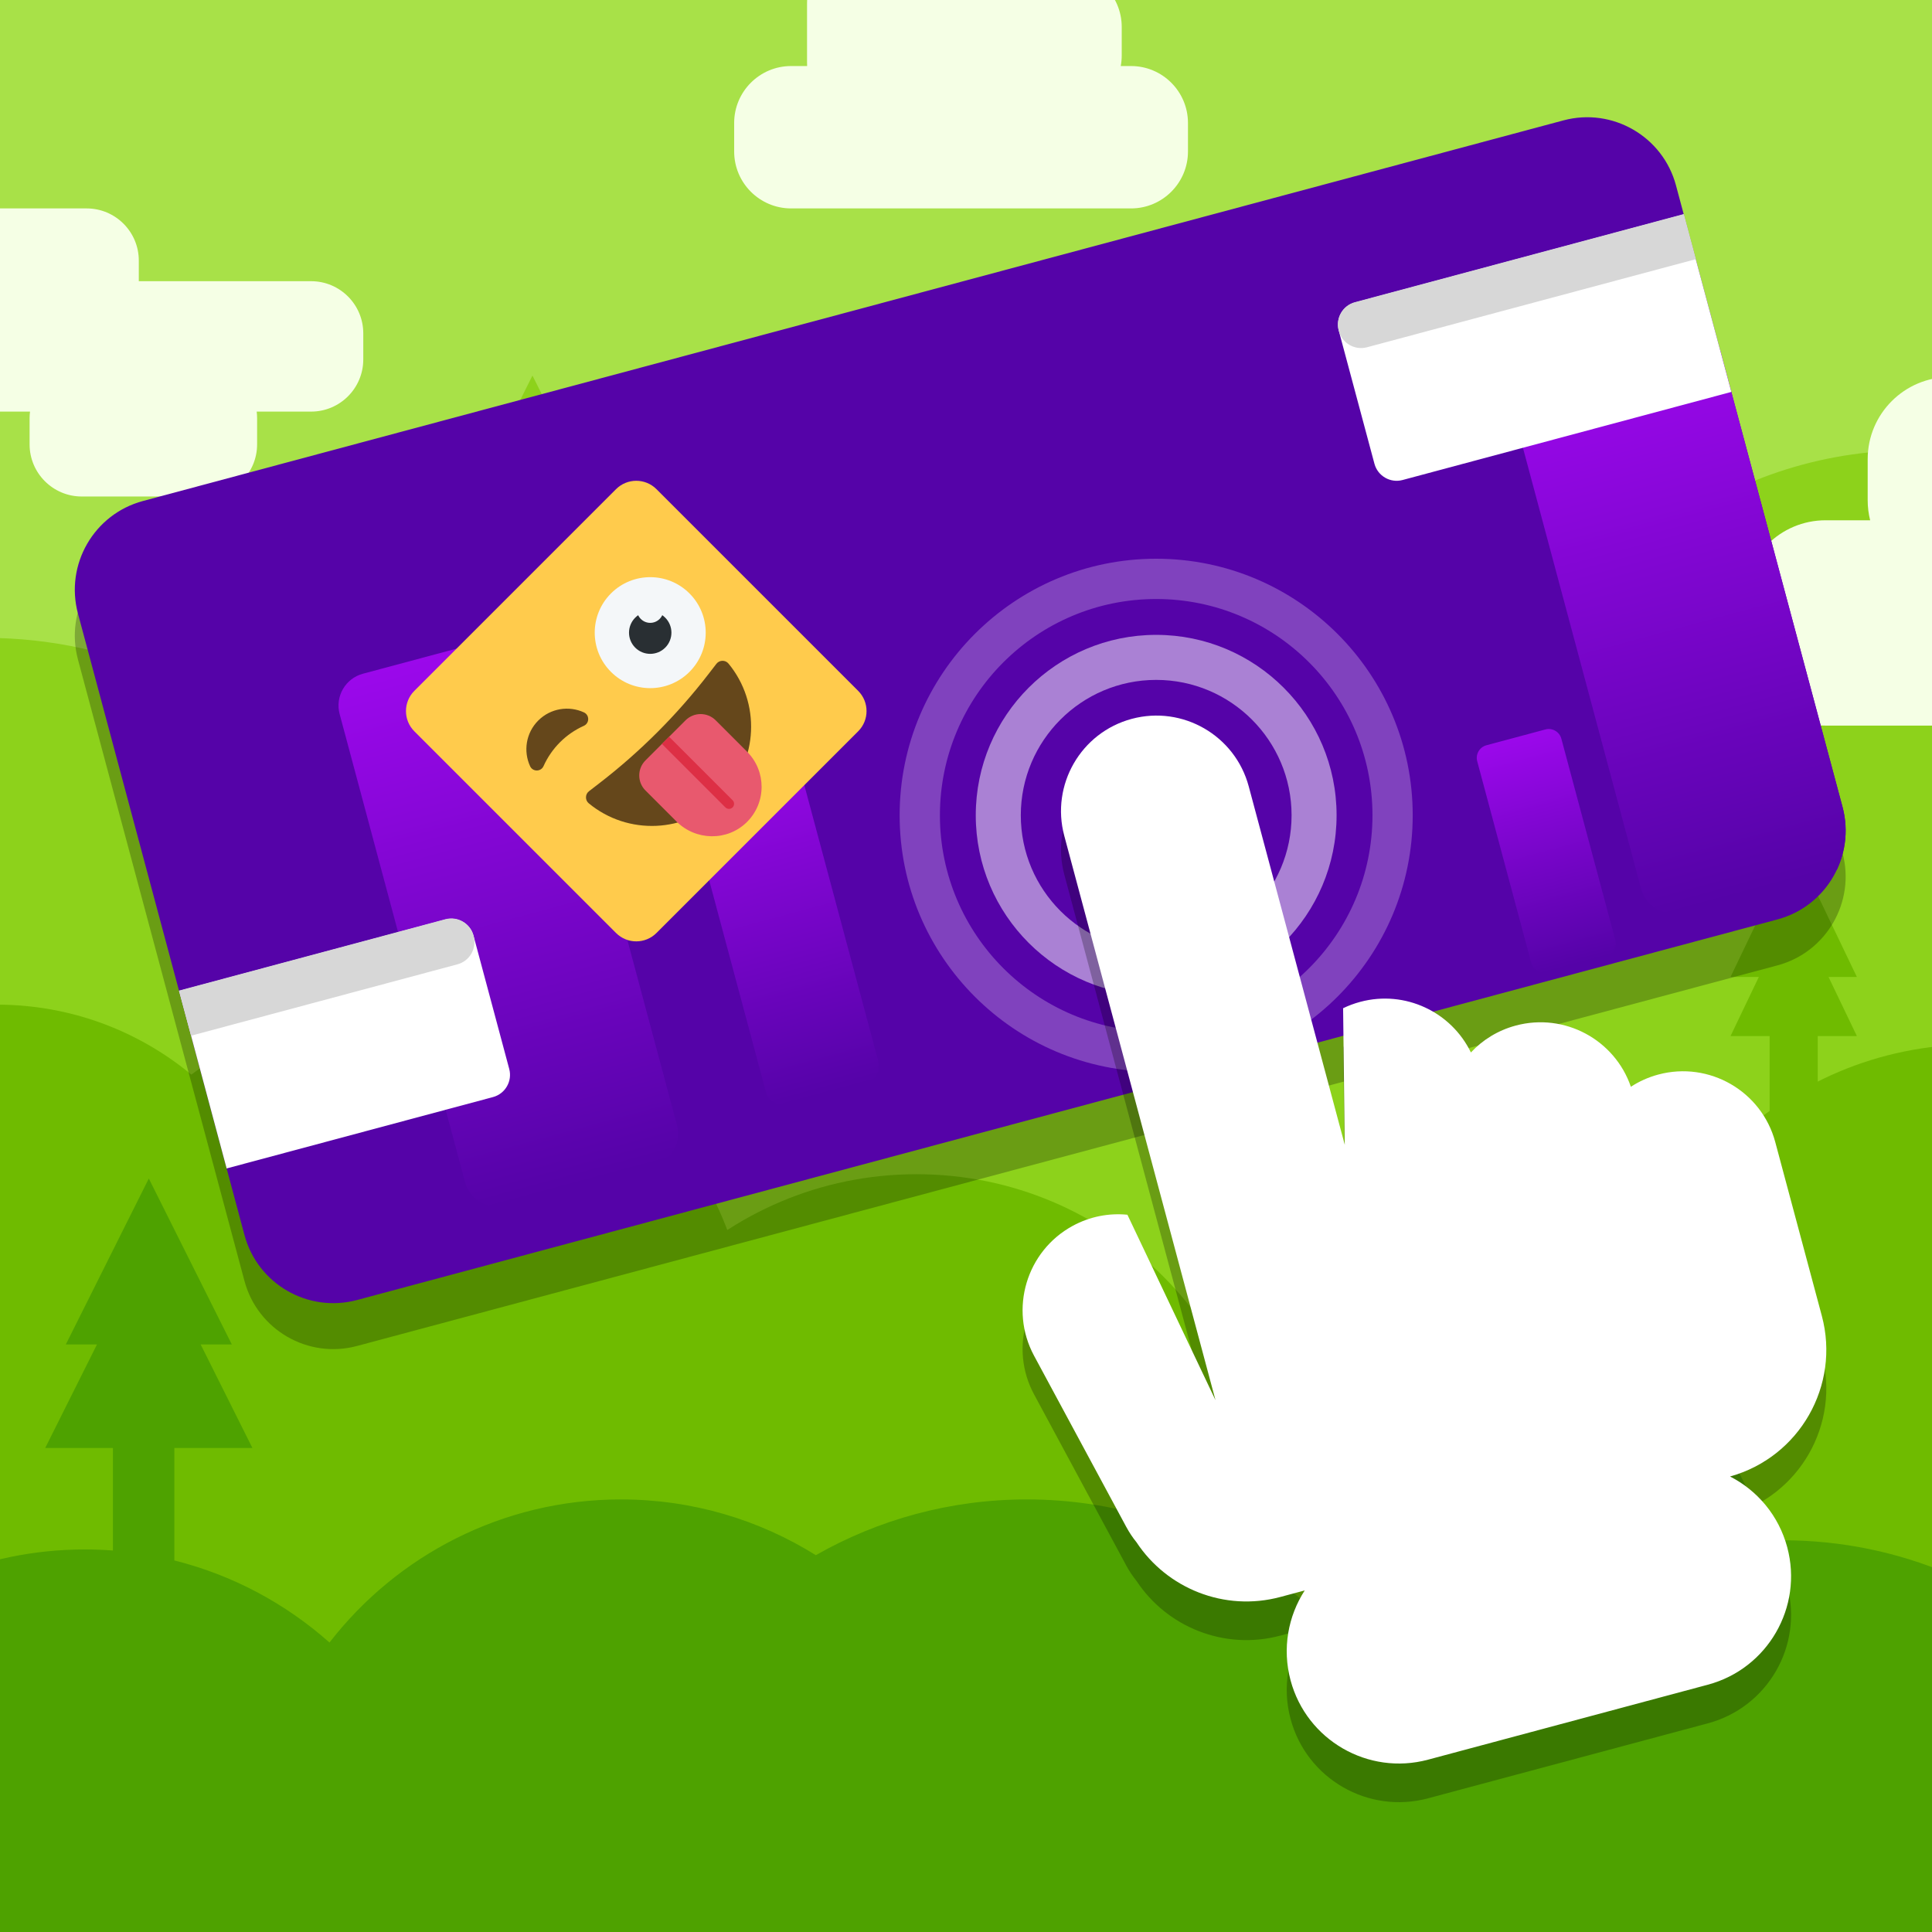
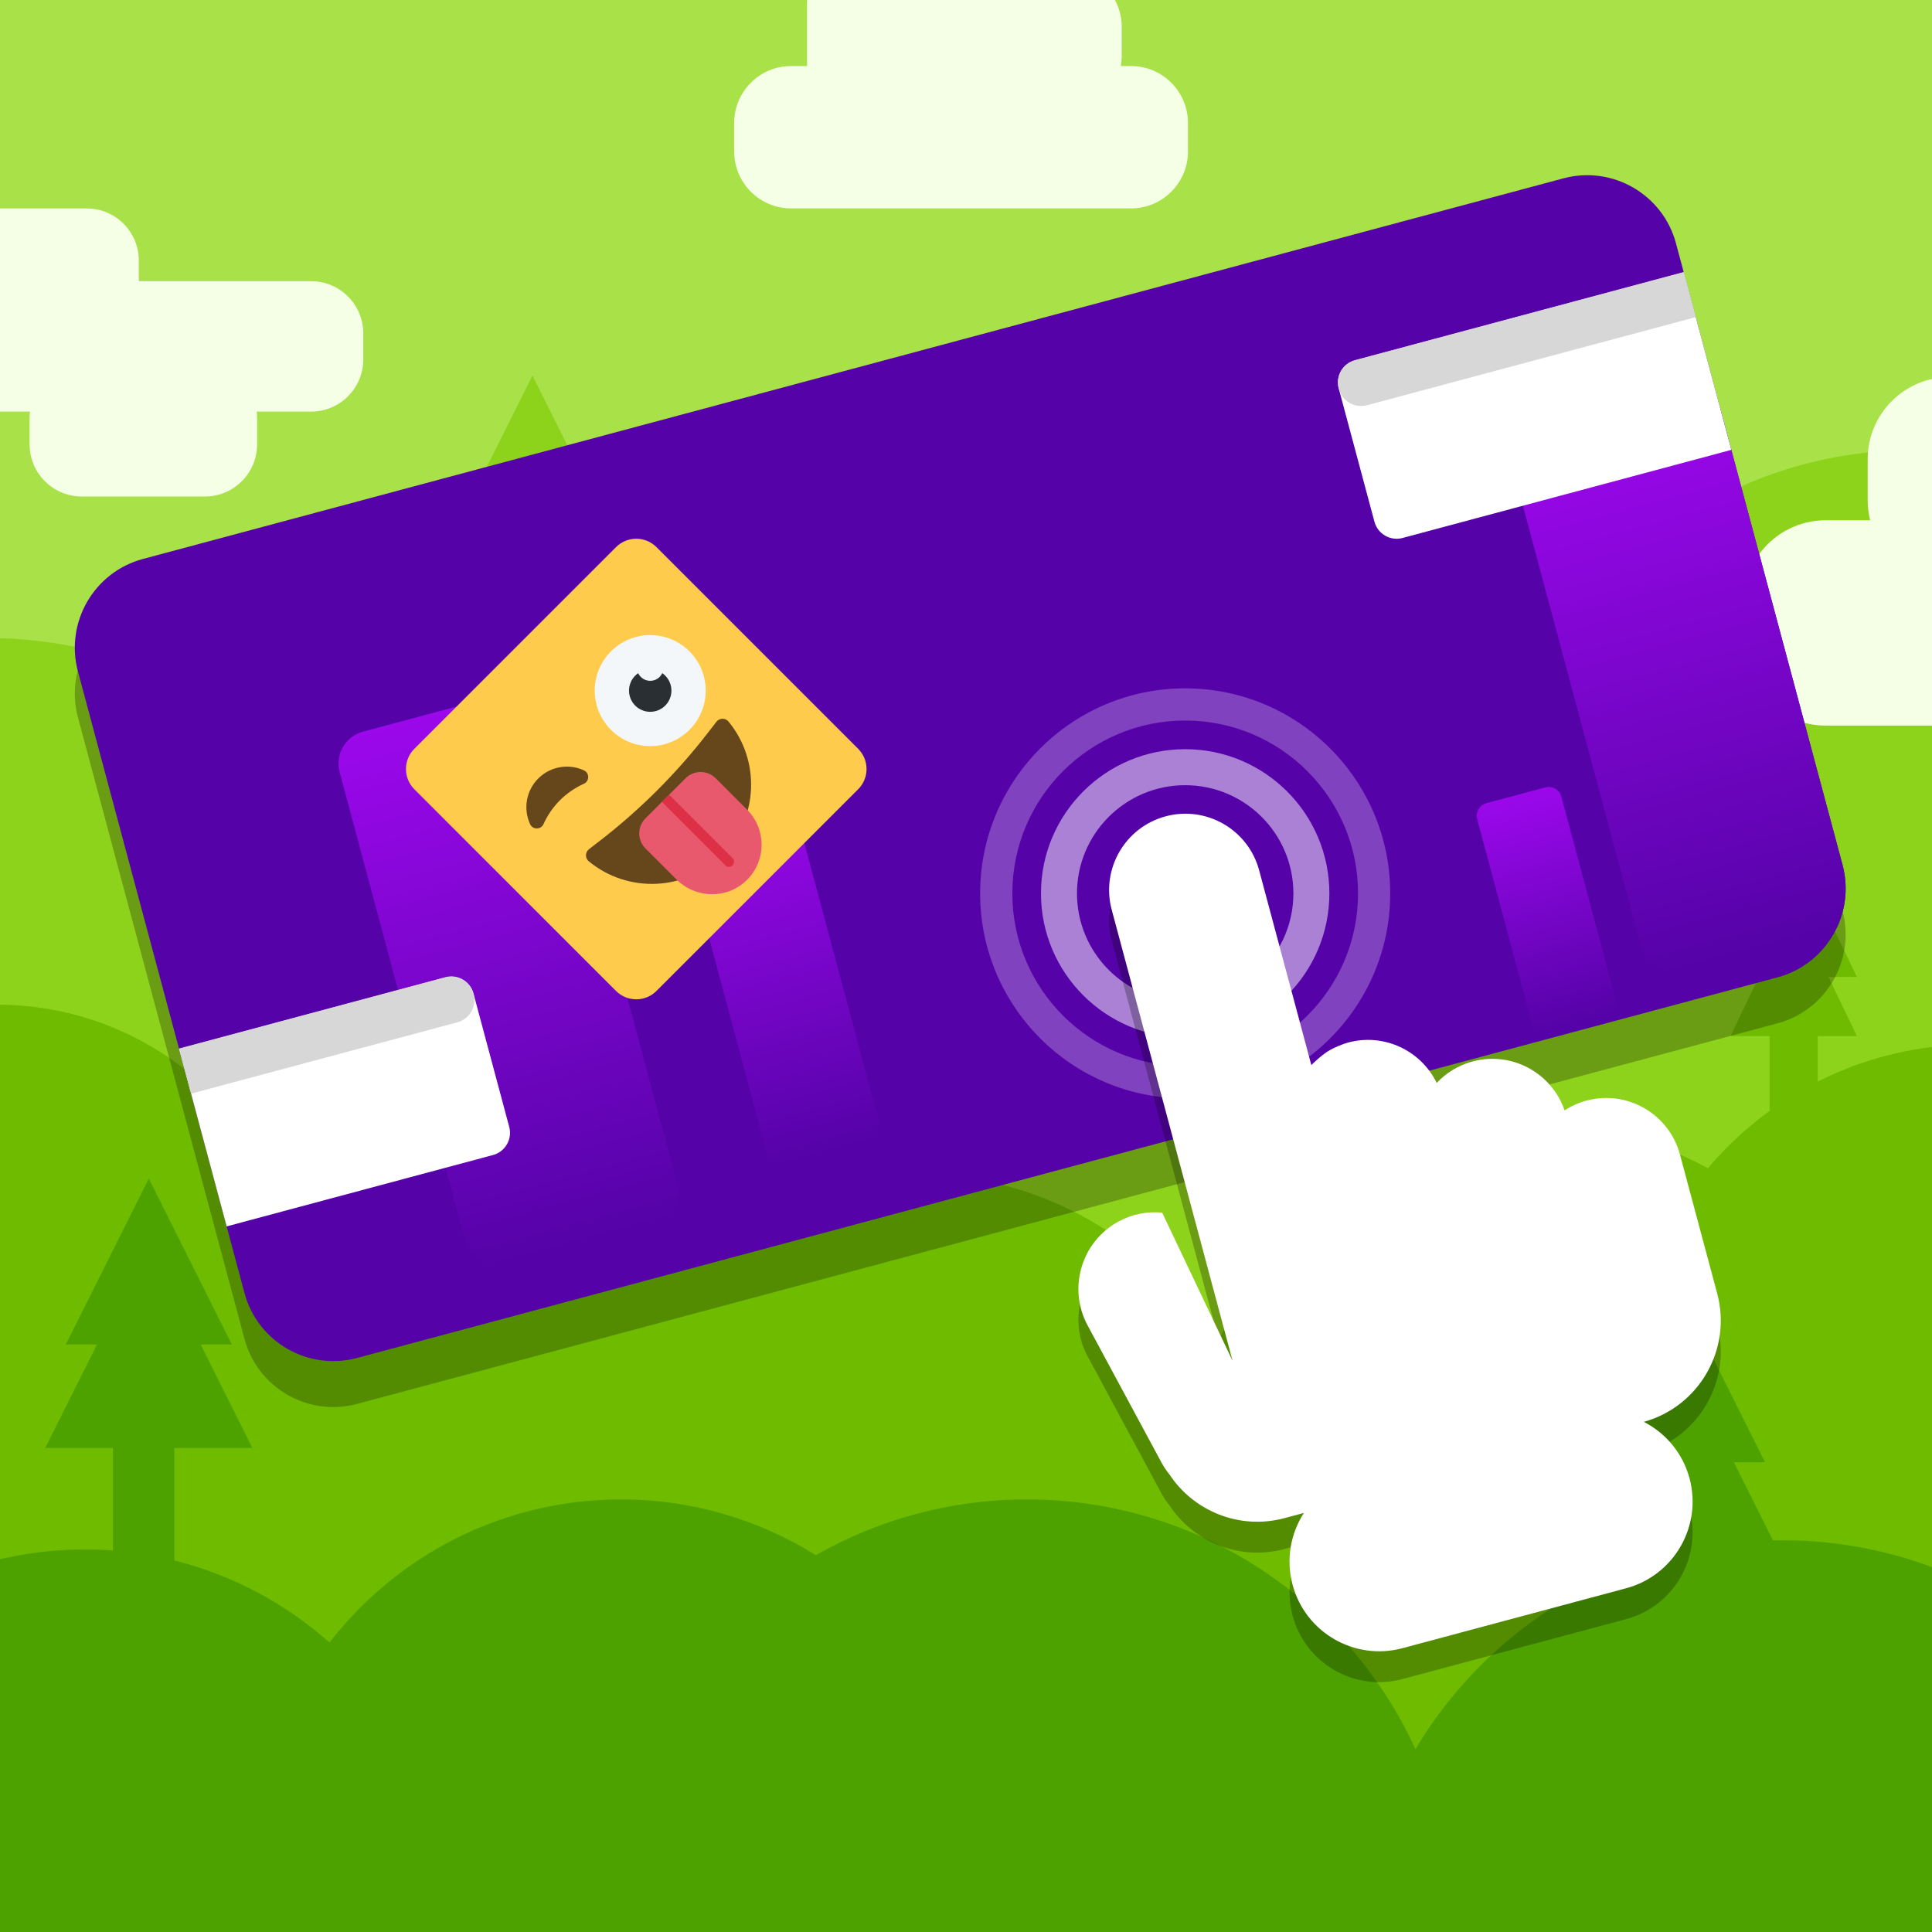
<svg xmlns="http://www.w3.org/2000/svg" width="100%" height="100%" viewBox="0 0 100 100" version="1.1" xml:space="preserve" style="fill-rule:evenodd;clip-rule:evenodd;stroke-linejoin:round;stroke-miterlimit:2;">
  <g id="Background-Forest" transform="matrix(0.169168,0,0,0.169106,-11.3683,3.64141)">
    <g id="Background-Forest1">
      <g id="Layer-1" transform="matrix(1.01697,0,0,1.22606,-7.80764,-48.6039)">
        <rect x="0" y="0" width="920" height="430" style="fill:rgb(168,225,72);" />
        <g transform="matrix(1.60764,0,0,1.01535,-949.944,84.859)">
          <path d="M710.247,440.98C696.907,478.767 667.767,505 634,505C587.639,505 550,455.55 550,394.641L550,205.359C550,144.45 587.639,95 634,95C658.716,95 680.953,109.054 696.33,131.407C703.646,110.682 715.716,93.432 730.696,82.08L721.327,82.08L728.87,62.268L724.328,62.268L736.419,30.509L748.51,62.268L743.969,62.268L747.781,72.282C755.62,69.1 763.947,67.387 772.577,67.387C810.01,67.387 841.757,99.625 852.596,144.104C861.624,139.344 871.48,136.725 881.797,136.725C883.557,136.725 885.304,136.801 887.036,136.952L887.036,124.757L877.172,124.757L884.714,104.945L880.173,104.945L892.264,73.186L904.355,104.945L899.814,104.945L907.357,124.757L895.982,124.757L895.982,138.407C903.073,140.109 909.832,143.064 916.122,147.091C917.149,118.616 926.979,93.147 942.112,75.283L942.112,61.646L935.527,61.646L940.562,48.42L937.531,48.42L945.602,27.219L953.674,48.42L950.642,48.42L955.677,61.646L948.084,61.646L948.084,68.896C961.103,56.307 977.18,48.865 994.57,48.865C1037.92,48.865 1073.11,95.099 1073.11,152.047L1073.11,329.019C1073.11,385.967 1037.92,432.201 994.57,432.201C982.265,432.201 970.617,428.475 960.244,421.836C958.273,476.486 923.878,520.061 881.797,520.061C851.498,520.061 825.184,497.472 812.088,464.423C800.308,472.696 786.856,477.387 772.577,477.387C747.861,477.387 725.624,463.332 710.247,440.98Z" style="fill:rgb(141,210,27);" />
        </g>
        <g transform="matrix(8.93682,0,0,7.73511,-147.353,88.0685)">
          <path d="M83.953,23L83,23L85.127,18.746L87.254,23L86.3,23L87.254,24.907L85.936,24.907L85.936,28.258L84.317,28.258L84.317,24.907L83,24.907L83.953,23Z" style="fill:rgb(111,187,0);" />
        </g>
        <g transform="matrix(7.17917,0,0,6.21381,-456.229,116.588)">
          <path d="M83.953,23L83,23L85.127,18.746L87.254,23L86.3,23L87.254,24.907L85.936,24.907L85.936,28.258L84.317,28.258L84.317,24.907L83,24.907L83.953,23Z" style="fill:rgb(111,187,0);" />
        </g>
        <g transform="matrix(1.4722,0,0,0.929808,-809.708,196.973)">
          <g transform="matrix(3.7882,0,0,4.97694,510.409,-157.254)">
            <path d="M40,64.5L40,105.5C40,114.607 32.607,122 23.5,122C14.393,122 7,114.607 7,105.5L7,64.5C7,55.393 14.393,48 23.5,48C32.607,48 40,55.393 40,64.5Z" style="fill:rgb(111,187,0);" />
          </g>
          <g transform="matrix(4.32175,0,0,5.67792,580.468,-190.9)">
            <path d="M40,64.5L40,105.5C40,114.607 32.607,122 23.5,122C14.393,122 7,114.607 7,105.5L7,64.5C7,55.393 14.393,48 23.5,48C32.607,48 40,55.393 40,64.5Z" style="fill:rgb(111,187,0);" />
          </g>
          <g transform="matrix(4.32175,0,0,5.67792,685.847,-145.371)">
            <path d="M40,64.5L40,105.5C40,114.607 32.607,122 23.5,122C14.393,122 7,114.607 7,105.5L7,64.5C7,55.393 14.393,48 23.5,48C32.607,48 40,55.393 40,64.5Z" style="fill:rgb(111,187,0);" />
          </g>
          <g transform="matrix(4.32175,0,0,5.67792,813.498,-158.365)">
            <path d="M40,64.5L40,105.5C40,114.607 32.607,122 23.5,122C14.393,122 7,114.607 7,105.5L7,64.5C7,55.393 14.393,48 23.5,48C32.607,48 40,55.393 40,64.5Z" style="fill:rgb(111,187,0);" />
          </g>
          <g transform="matrix(4.32175,0,0,5.67792,902.05,-180.222)">
            <path d="M40,64.5L40,105.5C40,114.607 32.607,122 23.5,122C14.393,122 7,114.607 7,105.5L7,64.5C7,55.393 14.393,48 23.5,48C32.607,48 40,55.393 40,64.5Z" style="fill:rgb(111,187,0);" />
          </g>
        </g>
        <g transform="matrix(1.32002,0,0,0.625318,-737.636,349.488)">
          <path d="M700.436,447.871C685.065,482.617 661.013,505 634,505C587.639,505 550,439.071 550,357.866L550,242.134C550,160.929 587.639,95 634,95C636.16,95 638.302,95.143 640.422,95.424L640.422,54.482L624.988,54.482L636.789,13.156L629.684,13.156L648.601,-53.089L667.518,13.156L660.413,13.156L672.214,54.482L654.418,54.482L654.418,99.385C667.749,105.225 679.822,116.65 689.779,132.157C705.149,97.411 729.201,75.028 756.214,75.028C772.517,75.028 787.741,83.18 800.629,97.282C814.819,83.12 831.236,75.027 848.723,75.027C888.031,75.027 921.929,115.918 937.298,174.719C948.722,141.158 966.538,115.033 987.794,101.515L974.449,101.515L986.25,60.189L979.145,60.189L998.062,-6.056L1016.98,60.189L1009.87,60.189L1018.78,91.374C1019.51,91.346 1020.25,91.331 1020.99,91.331C1074.72,91.331 1118.35,167.747 1118.35,261.869L1118.35,396.01C1118.35,490.132 1074.72,566.548 1020.99,566.548C981.678,566.548 947.78,525.657 932.411,466.856C915.419,516.775 884.285,550.244 848.723,550.244C817.072,550.244 788.929,523.733 771.142,482.708C766.297,484.232 761.308,485.028 756.214,485.028C734.815,485.028 715.275,470.982 700.436,447.871Z" style="fill:rgb(78,162,0);" />
        </g>
      </g>
      <g id="Cloud" transform="matrix(0.928177,0,0,0.928177,-691.103,-171.385)">
        <g transform="matrix(0.609756,0,0,1,360.908,-76.8235)">
          <path d="M764.189,374L675.712,374C660.149,374 647.515,366.293 647.515,356.8L647.515,348.2C647.515,338.707 660.149,331 675.712,331L700,331L700,324.2C700,314.707 712.635,307 728.198,307L794.802,307C810.365,307 823,314.707 823,324.2L823,331L916.157,331C931.72,331 944.354,338.707 944.354,348.2L944.354,356.8C944.354,366.293 931.72,374 916.157,374L886.731,374C886.882,374.72 886.96,375.455 886.96,376.2L886.96,384.8C886.96,394.293 874.325,402 858.762,402L792.158,402C776.595,402 763.96,394.293 763.96,384.8L763.96,376.2C763.96,375.455 764.038,374.72 764.189,374Z" style="fill:rgb(245,255,229);" />
        </g>
        <g transform="matrix(0.768072,0,0,1.57455,895,-197.607)">
          <path d="M821.899,337.079C839.763,337.913 853.751,345.266 853.751,354.2L853.751,362.8C853.751,372.293 837.958,380 818.504,380L681.948,380C662.494,380 646.701,372.293 646.701,362.8L646.701,354.2C646.701,344.707 662.494,337 681.948,337L701.06,337C700.368,335.656 700,334.249 700,332.8L700,324.2C700,314.707 715.794,307 735.247,307L787.753,307C807.206,307 823,314.707 823,324.2L823,332.8C823,334.277 822.618,335.711 821.899,337.079Z" style="fill:rgb(245,255,229);" />
        </g>
        <g transform="matrix(0.435003,0,0,1.09195,828.744,-183.671)">
          <path d="M822.253,336L830.041,336C853.863,336 873.202,343.707 873.202,353.2L873.202,361.8C873.202,371.293 853.863,379 830.041,379L572.465,379C548.644,379 529.304,371.293 529.304,361.8L529.304,353.2C529.304,343.707 548.644,336 572.465,336L584.601,336C584.554,335.6 584.53,335.198 584.53,334.793L584.53,317.211C584.53,303.298 612.875,292.002 647.787,292.002L679.416,292.002C705.356,292.002 727.671,298.238 737.427,307.151C739.303,307.051 741.216,307 743.16,307L779.84,307C803.661,307 823,314.707 823,324.2L823,332.8C823,333.893 822.743,334.963 822.253,336Z" style="fill:rgb(245,255,229);" />
        </g>
      </g>
    </g>
-     <g id="Phone" transform="matrix(1.1488,-0.307932,0.307706,1.1488,-129.668,4.38873)">
-       <g transform="matrix(1.89161,0,0,1.8923,-325.308,-184.745)">
-         <g transform="matrix(1,0,0,1,-1.61762,6.03705)">
-           <path d="M473.125,192.5L473.125,280C473.125,286.899 467.524,292.5 460.625,292.5L260.625,292.5C253.726,292.5 248.125,286.899 248.125,280L248.125,192.5C248.125,185.601 253.726,180 260.625,180L460.625,180C467.524,180 473.125,185.601 473.125,192.5Z" style="fill-opacity:0.25;" />
-         </g>
+     <g transform="matrix(2.17308,-0.582487,0.582272,2.17387,-560.229,-89.9332)">
+       <g id="Phone">
        <g>
-           <clipPath id="_clip1">
-             <path d="M473.125,192.5L473.125,280C473.125,286.899 467.524,292.5 460.625,292.5L260.625,292.5C253.726,292.5 248.125,286.899 248.125,280L248.125,192.5C248.125,185.601 253.726,180 260.625,180L460.625,180C467.524,180 473.125,185.601 473.125,192.5Z" />
-           </clipPath>
-           <g clip-path="url(#_clip1)">
-             <g id="Background" transform="matrix(0.412391,0,0,0.682116,192.277,102.697)">
-               <g transform="matrix(2.24999,0,0,1.125,-288.629,-14.1657)">
-                 <rect x="188.469" y="113.328" width="242.489" height="146.603" style="fill:rgb(85,3,168);" />
-               </g>
-               <g transform="matrix(1.19315e-16,-1.95942,1.29242,-7.21352e-17,-96.0981,2095.81)">
-                 <path d="M989,245.4L989,284.6C989,289.236 987.499,293 985.65,293L936.35,293C934.501,293 933,289.236 933,284.6L933,245.4C933,240.764 934.501,237 936.35,237L985.65,237C987.499,237 989,240.764 989,245.4Z" style="fill:url(#_Linear2);" />
-               </g>
-               <g transform="matrix(2.62802e-16,-1.95942,1.29242,-4.49428e-17,303.569,2100.05)">
-                 <path d="M989,245.4L989,284.6C989,289.236 987.499,293 985.65,293L936.35,293C934.501,293 933,289.236 933,284.6L933,245.4C933,240.764 934.501,237 936.35,237L985.65,237C987.499,237 989,240.764 989,245.4Z" style="fill:url(#_Linear3);" />
-               </g>
-               <g transform="matrix(9.01494e-17,-1.30495,0.686198,-5.45022e-17,151.109,1480.24)">
-                 <path d="M989,245.4L989,284.6C989,289.236 987.803,293 986.33,293L935.67,293C934.197,293 933,289.236 933,284.6L933,245.4C933,240.764 934.197,237 935.67,237L986.33,237C987.803,237 989,240.764 989,245.4Z" style="fill:url(#_Linear4);" />
-               </g>
-               <g transform="matrix(5.3232e-17,-0.835726,0.512991,-3.21828e-17,446.974,1056.23)">
-                 <path d="M989,245.4L989,284.6C989,289.236 987.603,293 985.883,293L936.117,293C934.397,293 933,289.236 933,284.6L933,245.4C933,240.764 934.397,237 936.117,237L985.883,237C987.603,237 989,240.764 989,245.4Z" style="fill:url(#_Linear5);" />
-               </g>
-             </g>
-             <g transform="matrix(0.604234,0,0,0.604234,-348.14,-615.291)">
-               <g id="Cube" transform="matrix(1,2.77556e-17,2.498e-16,1,-46.5464,15.5155)">
-                 <g transform="matrix(5.09009,0,0,6.15295,918.699,1109.38)">
-                   <path d="M35.735,49.583L35.735,54.626C35.735,55.09 35.28,55.467 34.719,55.467L8.301,55.467C7.74,55.467 7.285,55.09 7.285,54.626L7.285,49.583C7.285,49.119 7.74,48.742 8.301,48.742L34.719,48.742C35.28,48.742 35.735,49.119 35.735,49.583Z" style="fill:white;" />
+           <g transform="matrix(1,0,0,1,-1.61762,6.03705)">
+             <path d="M473.125,192.5L473.125,280C473.125,286.899 467.524,292.5 460.625,292.5L260.625,292.5C253.726,292.5 248.125,286.899 248.125,280L248.125,192.5C248.125,185.601 253.726,180 260.625,180L460.625,180C467.524,180 473.125,185.601 473.125,192.5Z" style="fill-opacity:0.25;" />
+           </g>
+           <g>
+             <g>
+               <clipPath id="_clip1">
+                 <path d="M473.125,192.5L473.125,280C473.125,286.899 467.524,292.5 460.625,292.5L260.625,292.5C253.726,292.5 248.125,286.899 248.125,280L248.125,192.5C248.125,185.601 253.726,180 260.625,180L460.625,180C467.524,180 473.125,185.601 473.125,192.5Z" />
+               </clipPath>
+               <g clip-path="url(#_clip1)">
+                 <g id="Background" transform="matrix(0.412391,0,0,0.682116,192.277,102.697)">
+                   <g transform="matrix(2.24999,0,0,1.125,-288.629,-14.1657)">
+                     <rect x="188.469" y="113.328" width="242.489" height="146.603" style="fill:rgb(85,3,168);" />
+                   </g>
+                   <g transform="matrix(1.19315e-16,-1.95942,1.29242,-7.21352e-17,-96.0981,2095.81)">
+                     <path d="M989,245.4L989,284.6C989,289.236 987.499,293 985.65,293L936.35,293C934.501,293 933,289.236 933,284.6L933,245.4C933,240.764 934.501,237 936.35,237L985.65,237C987.499,237 989,240.764 989,245.4Z" style="fill:url(#_Linear2);" />
+                   </g>
+                   <g transform="matrix(2.62802e-16,-1.95942,1.29242,-4.49428e-17,303.569,2100.05)">
+                     <path d="M989,245.4L989,284.6C989,289.236 987.499,293 985.65,293L936.35,293C934.501,293 933,289.236 933,284.6L933,245.4C933,240.764 934.501,237 936.35,237L985.65,237C987.499,237 989,240.764 989,245.4Z" style="fill:url(#_Linear3);" />
+                   </g>
+                   <g transform="matrix(9.01494e-17,-1.30495,0.686198,-5.45022e-17,151.109,1480.24)">
+                     <path d="M989,245.4L989,284.6C989,289.236 987.803,293 986.33,293L935.67,293C934.197,293 933,289.236 933,284.6L933,245.4C933,240.764 934.197,237 935.67,237L986.33,237C987.803,237 989,240.764 989,245.4Z" style="fill:url(#_Linear4);" />
+                   </g>
+                   <g transform="matrix(5.3232e-17,-0.835726,0.512991,-3.21828e-17,446.974,1056.23)">
+                     <path d="M989,245.4L989,284.6C989,289.236 987.603,293 985.883,293L936.117,293C934.397,293 933,289.236 933,284.6L933,245.4C933,240.764 934.397,237 936.117,237L985.883,237C987.603,237 989,240.764 989,245.4Z" style="fill:url(#_Linear5);" />
+                   </g>
                </g>
-                 <g transform="matrix(5.09009,0,0,1.56245,918.699,1333.07)">
-                   <path d="M35.735,52.053L35.735,52.157C35.735,53.984 35.28,55.467 34.719,55.467L8.301,55.467C7.74,55.467 7.285,53.984 7.285,52.157L7.285,52.053C7.285,50.226 7.74,48.742 8.301,48.742L34.719,48.742C35.28,48.742 35.735,50.226 35.735,52.053Z" style="fill:rgb(215,215,215);" />
-                 </g>
-               </g>
-               <g id="Cube1" transform="matrix(1,2.77556e-17,-2.22045e-16,1,294.795,-62.0621)">
-                 <g transform="matrix(5.09009,0,0,6.15295,945.532,1105.79)">
-                   <path d="M35.735,49.583L35.735,54.626C35.735,55.09 35.28,55.467 34.719,55.467L8.301,55.467C7.74,55.467 7.285,55.09 7.285,54.626L7.285,49.583C7.285,49.119 7.74,48.742 8.301,48.742L34.719,48.742C35.28,48.742 35.735,49.119 35.735,49.583Z" style="fill:white;" />
-                 </g>
-                 <g transform="matrix(5.09009,0,1.41278e-16,1.56245,945.532,1329.48)">
-                   <path d="M35.735,52.053L35.735,52.157C35.735,53.984 35.28,55.467 34.719,55.467L8.301,55.467C7.74,55.467 7.285,53.984 7.285,52.157L7.285,52.053C7.285,50.226 7.74,48.742 8.301,48.742L34.719,48.742C35.28,48.742 35.735,50.226 35.735,52.053Z" style="fill:rgb(215,215,215);" />
-                 </g>
-               </g>
-               <g id="Player" transform="matrix(0.00604967,-0.00349279,0.00349278,0.00604967,1040.25,1372.69)">
-                 <g transform="matrix(21.5493,0,-1.97215e-31,21.5493,919.578,1161.04)">
-                   <path d="M512,42.736L512,469.264C512,492.85 492.85,512 469.264,512L42.736,512C19.15,512 0,492.85 0,469.264L0,42.736C0,19.15 19.15,0 42.736,0L469.264,0C492.85,0 512,19.15 512,42.736Z" style="fill:rgb(255,203,76);" />
-                 </g>
-                 <g transform="matrix(21.5493,0,0,21.5493,3533.89,10566.3)">
-                   <path d="M0,-145.689C-7.369,-146.643 -13.763,-140.517 -13.053,-133.122C-5.837,-57.881 57.552,0.954 134.683,0.954C211.813,0.954 275.202,-57.881 282.419,-133.122C283.128,-140.517 276.734,-146.643 269.365,-145.689L250.389,-143.235C173.571,-133.297 95.794,-133.297 18.977,-143.235L0,-145.689Z" style="fill:rgb(101,71,27);fill-rule:nonzero;" />
-                 </g>
-                 <g transform="matrix(21.5493,0,0,21.5493,4906.16,4732.69)">
-                   <path d="M0,50.424C8.841,53.783 17.562,45.184 14.292,36.31C5.761,13.154 -16.499,-3.359 -42.615,-3.359C-68.732,-3.359 -90.992,13.154 -99.523,36.31C-102.792,45.184 -94.072,53.783 -85.231,50.424C-57.779,39.991 -27.452,39.991 0,50.424" style="fill:rgb(101,71,27);fill-rule:nonzero;" />
-                 </g>
-                 <g transform="matrix(0,-21.5493,-21.5493,0,8541.19,3421.03)">
-                   <path d="M-82.975,-82.974C-37.15,-82.974 0,-45.826 0,0.001C0,45.825 -37.15,82.975 -82.975,82.975C-128.8,82.975 -165.949,45.825 -165.949,0.001C-165.949,-45.826 -128.8,-82.974 -82.975,-82.974" style="fill:rgb(244,247,249);fill-rule:nonzero;" />
-                 </g>
-                 <g transform="matrix(0,-21.5493,-21.5493,0,8541.19,4525.88)">
-                   <path d="M-31.704,-31.703C-14.194,-31.703 0,-17.51 0,0C0,17.51 -14.194,31.704 -31.704,31.704C-49.213,31.704 -63.407,17.51 -63.407,0C-63.407,-17.51 -49.213,-31.703 -31.704,-31.703" style="fill:rgb(41,47,51);fill-rule:nonzero;" />
-                 </g>
-                 <g transform="matrix(0,-21.5493,-21.5493,0,9067.22,4254.82)">
-                   <path d="M-19.872,-19.872C-8.897,-19.872 0,-10.976 0,0C0,10.976 -8.897,19.872 -19.872,19.872C-30.847,19.872 -39.744,10.976 -39.744,0C-39.744,-10.976 -30.847,-19.872 -19.872,-19.872" style="fill:rgb(244,247,249);fill-rule:nonzero;" />
-                 </g>
-                 <g transform="matrix(21.5493,0,0,21.5493,4837.03,11048)">
-                   <path d="M0,-109.097L0,-43.625C0,-2.706 32.729,31.211 73.647,31.514C114.891,31.82 148.42,-1.521 148.42,-42.694L148.42,-109.097C148.42,-126.67 134.174,-140.917 116.601,-140.917L31.819,-140.917C14.246,-140.917 0,-126.67 0,-109.097" style="fill:rgb(232,89,110);fill-rule:nonzero;" />
-                 </g>
-                 <g transform="matrix(21.5493,0,0,21.5493,6272.59,11067.3)">
-                   <path d="M0,-141.812L0,-7.592C0,-3.399 3.399,0 7.593,0C11.786,0 15.186,-3.399 15.186,-7.592L15.186,-141.812L0,-141.812Z" style="fill:rgb(221,47,69);fill-rule:nonzero;" />
+                 <g transform="matrix(0.604234,0,0,0.604234,-348.14,-615.291)">
+                   <g id="Cube" transform="matrix(1,2.77556e-17,2.498e-16,1,-46.5464,15.5155)">
+                     <g transform="matrix(5.09009,0,0,6.15295,918.699,1109.38)">
+                       <path d="M35.735,49.583L35.735,54.626C35.735,55.09 35.28,55.467 34.719,55.467L8.301,55.467C7.74,55.467 7.285,55.09 7.285,54.626L7.285,49.583C7.285,49.119 7.74,48.742 8.301,48.742L34.719,48.742C35.28,48.742 35.735,49.119 35.735,49.583Z" style="fill:white;" />
+                     </g>
+                     <g transform="matrix(5.09009,0,0,1.56245,918.699,1333.07)">
+                       <path d="M35.735,52.053L35.735,52.157C35.735,53.984 35.28,55.467 34.719,55.467L8.301,55.467C7.74,55.467 7.285,53.984 7.285,52.157L7.285,52.053C7.285,50.226 7.74,48.742 8.301,48.742L34.719,48.742C35.28,48.742 35.735,50.226 35.735,52.053Z" style="fill:rgb(215,215,215);" />
+                     </g>
+                   </g>
+                   <g id="Cube1" transform="matrix(1,2.77556e-17,-2.22045e-16,1,294.795,-62.0621)">
+                     <g transform="matrix(5.09009,0,0,6.15295,945.532,1105.79)">
+                       <path d="M35.735,49.583L35.735,54.626C35.735,55.09 35.28,55.467 34.719,55.467L8.301,55.467C7.74,55.467 7.285,55.09 7.285,54.626L7.285,49.583C7.285,49.119 7.74,48.742 8.301,48.742L34.719,48.742C35.28,48.742 35.735,49.119 35.735,49.583Z" style="fill:white;" />
+                     </g>
+                     <g transform="matrix(5.09009,0,1.41278e-16,1.56245,945.532,1329.48)">
+                       <path d="M35.735,52.053L35.735,52.157C35.735,53.984 35.28,55.467 34.719,55.467L8.301,55.467C7.74,55.467 7.285,53.984 7.285,52.157L7.285,52.053C7.285,50.226 7.74,48.742 8.301,48.742L34.719,48.742C35.28,48.742 35.735,50.226 35.735,52.053Z" style="fill:rgb(215,215,215);" />
+                     </g>
+                   </g>
+                   <g id="Player" transform="matrix(0.00604967,-0.00349279,0.00349278,0.00604967,1040.25,1372.69)">
+                     <g transform="matrix(21.5493,0,-1.97215e-31,21.5493,919.578,1161.04)">
+                       <path d="M512,42.736L512,469.264C512,492.85 492.85,512 469.264,512L42.736,512C19.15,512 0,492.85 0,469.264L0,42.736C0,19.15 19.15,0 42.736,0L469.264,0C492.85,0 512,19.15 512,42.736Z" style="fill:rgb(255,203,76);" />
+                     </g>
+                     <g transform="matrix(21.5493,0,0,21.5493,3533.89,10566.3)">
+                       <path d="M0,-145.689C-7.369,-146.643 -13.763,-140.517 -13.053,-133.122C-5.837,-57.881 57.552,0.954 134.683,0.954C211.813,0.954 275.202,-57.881 282.419,-133.122C283.128,-140.517 276.734,-146.643 269.365,-145.689L250.389,-143.235C173.571,-133.297 95.794,-133.297 18.977,-143.235L0,-145.689Z" style="fill:rgb(101,71,27);fill-rule:nonzero;" />
+                     </g>
+                     <g transform="matrix(21.5493,0,0,21.5493,4906.16,4732.69)">
+                       <path d="M0,50.424C8.841,53.783 17.562,45.184 14.292,36.31C5.761,13.154 -16.499,-3.359 -42.615,-3.359C-68.732,-3.359 -90.992,13.154 -99.523,36.31C-102.792,45.184 -94.072,53.783 -85.231,50.424C-57.779,39.991 -27.452,39.991 0,50.424" style="fill:rgb(101,71,27);fill-rule:nonzero;" />
+                     </g>
+                     <g transform="matrix(0,-21.5493,-21.5493,0,8541.19,3421.03)">
+                       <path d="M-82.975,-82.974C-37.15,-82.974 0,-45.826 0,0.001C0,45.825 -37.15,82.975 -82.975,82.975C-128.8,82.975 -165.949,45.825 -165.949,0.001C-165.949,-45.826 -128.8,-82.974 -82.975,-82.974" style="fill:rgb(244,247,249);fill-rule:nonzero;" />
+                     </g>
+                     <g transform="matrix(0,-21.5493,-21.5493,0,8541.19,4525.88)">
+                       <path d="M-31.704,-31.703C-14.194,-31.703 0,-17.51 0,0C0,17.51 -14.194,31.704 -31.704,31.704C-49.213,31.704 -63.407,17.51 -63.407,0C-63.407,-17.51 -49.213,-31.703 -31.704,-31.703" style="fill:rgb(41,47,51);fill-rule:nonzero;" />
+                     </g>
+                     <g transform="matrix(0,-21.5493,-21.5493,0,9067.22,4254.82)">
+                       <path d="M-19.872,-19.872C-8.897,-19.872 0,-10.976 0,0C0,10.976 -8.897,19.872 -19.872,19.872C-30.847,19.872 -39.744,10.976 -39.744,0C-39.744,-10.976 -30.847,-19.872 -19.872,-19.872" style="fill:rgb(244,247,249);fill-rule:nonzero;" />
+                     </g>
+                     <g transform="matrix(21.5493,0,0,21.5493,4837.03,11048)">
+                       <path d="M0,-109.097L0,-43.625C0,-2.706 32.729,31.211 73.647,31.514C114.891,31.82 148.42,-1.521 148.42,-42.694L148.42,-109.097C148.42,-126.67 134.174,-140.917 116.601,-140.917L31.819,-140.917C14.246,-140.917 0,-126.67 0,-109.097" style="fill:rgb(232,89,110);fill-rule:nonzero;" />
+                     </g>
+                     <g transform="matrix(21.5493,0,0,21.5493,6272.59,11067.3)">
+                       <path d="M0,-141.812L0,-7.592C0,-3.399 3.399,0 7.593,0C11.786,0 15.186,-3.399 15.186,-7.592L15.186,-141.812L0,-141.812Z" style="fill:rgb(221,47,69);fill-rule:nonzero;" />
+                     </g>
+                   </g>
                </g>
              </g>
            </g>
          </g>
        </g>
      </g>
    </g>
-     <g id="Hand" transform="matrix(0.954803,-0.255932,0.258356,0.964552,-115.191,181.197)">
+     <g id="Hand" transform="matrix(0.76312,-0.204552,0.206489,0.770912,1.31601,214.502)">
      <g transform="matrix(8.2864,2.19869,-2.22033,8.20565,166.85,-202.946)">
        <path d="M50.622,27.118C54.214,27.118 57.131,30.035 57.131,33.628C57.131,37.221 54.214,40.138 50.622,40.138C47.029,40.138 44.112,37.221 44.112,33.628C44.112,30.035 47.029,27.118 50.622,27.118ZM50.622,28.743C47.926,28.743 45.737,30.932 45.737,33.628C45.737,36.324 47.926,38.513 50.622,38.513C53.318,38.513 55.507,36.324 55.507,33.628C55.507,30.932 53.318,28.743 50.622,28.743Z" style="fill:white;fill-opacity:0.5;" />
      </g>
      <g transform="matrix(11.7829,3.12644,-3.15721,11.668,21.3584,-366.343)">
        <path d="M50.622,27.118C54.214,27.118 57.131,30.035 57.131,33.628C57.131,37.221 54.214,40.138 50.622,40.138C47.029,40.138 44.112,37.221 44.112,33.628C44.112,30.035 47.029,27.118 50.622,27.118ZM50.622,28.14C47.593,28.14 45.134,30.599 45.134,33.628C45.134,36.657 47.593,39.116 50.622,39.116C53.651,39.116 56.11,36.657 56.11,33.628C56.11,30.599 53.651,28.14 50.622,28.14Z" style="fill:white;fill-opacity:0.25;" />
      </g>
      <g transform="matrix(22.5088,0,0,4.92788,-837.516,26.4208)">
        <g transform="matrix(1,0,1.38778e-17,1,-0.137526,2.32152)">
-           <path d="M61.736,46.638C61.817,46.568 61.9,46.531 61.986,46.531C62.626,46.531 63.16,48.608 63.276,51.353C63.477,50.787 63.714,50.459 63.968,50.459C64.663,50.459 65.232,52.902 65.279,55.99C65.407,55.8 65.544,55.697 65.687,55.697C66.412,55.697 67,58.358 67,61.636L67,65.174L67,72.057L67,72.826C67,77.313 66.199,80.961 65.209,81C65.521,82.277 65.717,84.123 65.717,86.174C65.717,90.026 65.025,93.153 64.174,93.153L60.189,93.153C59.337,93.153 58.646,90.026 58.646,86.174C58.646,84.123 58.842,82.277 59.154,81L58.807,81C58.009,81 57.33,78.651 57.091,75.398C57.057,75.056 57.03,74.694 57.01,74.316L56.394,62.539C56.227,59.347 56.664,56.131 57.369,55.361C57.634,55.072 57.899,55.169 58.136,55.573L58.646,68.131L58.646,57.032L58.646,54.87L58.646,31.789C58.646,28.512 59.234,25.85 59.959,25.85C60.684,25.85 61.272,28.512 61.272,31.789L61.272,43.85L61.272,47.485L61.272,54.87L61.736,46.638ZM59.828,87.631C59.929,84.434 60.531,81.974 61.258,81.974L63.124,81.974C63.852,81.974 64.454,84.434 64.555,87.631C64.303,85.682 63.839,84.374 63.309,84.374L61.074,84.374C60.544,84.374 60.08,85.682 59.828,87.631Z" style="fill-opacity:0.25;" />
+           <path d="M61.736,46.638C61.817,46.568 61.9,46.531 61.986,46.531C62.626,46.531 63.16,48.608 63.276,51.353C63.477,50.787 63.714,50.459 63.968,50.459C64.663,50.459 65.232,52.902 65.279,55.99C65.407,55.8 65.544,55.697 65.687,55.697C66.412,55.697 67,58.358 67,61.636L67,72.826C67,77.313 66.199,80.961 65.209,81C65.521,82.277 65.717,84.123 65.717,86.174C65.717,90.026 65.025,93.153 64.174,93.153L60.189,93.153C59.337,93.153 58.646,90.026 58.646,86.174C58.646,84.123 58.842,82.277 59.154,81L58.807,81C58.009,81 57.33,78.651 57.091,75.398C57.057,75.056 57.03,74.694 57.01,74.316L56.394,62.539C56.227,59.347 56.664,56.131 57.369,55.361C57.634,55.072 57.899,55.169 58.136,55.573L58.646,68.131L58.646,31.789C58.646,28.512 59.234,25.85 59.959,25.85C60.684,25.85 61.272,28.512 61.272,31.789L61.272,54.87L61.736,46.638ZM59.828,87.631C59.929,84.434 60.531,81.974 61.258,81.974L63.124,81.974C63.852,81.974 64.454,84.434 64.555,87.631C64.303,85.682 63.839,84.374 63.309,84.374L61.074,84.374C60.544,84.374 60.08,85.682 59.828,87.631Z" style="fill-opacity:0.25;" />
        </g>
-         <path d="M61.736,46.638C61.817,46.568 61.9,46.531 61.986,46.531C62.626,46.531 63.16,48.608 63.276,51.353C63.477,50.787 63.714,50.459 63.968,50.459C64.663,50.459 65.232,52.902 65.279,55.99C65.407,55.8 65.544,55.697 65.687,55.697C66.412,55.697 67,58.358 67,61.636L67,65.174L67,72.057L67,72.826C67,77.313 66.199,80.961 65.209,81C65.521,82.277 65.717,84.123 65.717,86.174C65.717,90.026 65.025,93.153 64.174,93.153L60.189,93.153C59.337,93.153 58.646,90.026 58.646,86.174C58.646,84.123 58.842,82.277 59.154,81L58.807,81C58.009,81 57.33,78.651 57.091,75.398C57.057,75.056 57.03,74.694 57.01,74.316L56.394,62.539C56.227,59.347 56.664,56.131 57.369,55.361C57.634,55.072 57.899,55.169 58.136,55.573L58.646,68.131L58.646,57.032L58.646,54.87L58.646,31.789C58.646,28.512 59.234,25.85 59.959,25.85C60.684,25.85 61.272,28.512 61.272,31.789L61.272,43.85L61.272,47.485L61.272,54.87L61.736,46.638Z" style="fill:white;" />
+         <path d="M61.612,46.776C61.732,46.609 61.9,46.531 61.986,46.531C62.626,46.531 63.16,48.608 63.276,51.353C63.477,50.787 63.714,50.459 63.968,50.459C64.663,50.459 65.232,52.902 65.279,55.99C65.407,55.8 65.544,55.697 65.687,55.697C66.412,55.697 67,58.358 67,61.636L67,72.826C67,77.313 66.199,80.961 65.209,81C65.521,82.277 65.717,84.123 65.717,86.174C65.717,90.026 65.025,93.153 64.174,93.153L60.189,93.153C59.337,93.153 58.646,90.026 58.646,86.174C58.646,84.123 58.842,82.277 59.154,81L58.807,81C58.009,81 57.33,78.651 57.091,75.398C57.057,75.056 57.03,74.694 57.01,74.316L56.394,62.539C56.227,59.347 56.664,56.131 57.369,55.361C57.634,55.072 57.899,55.169 58.136,55.573L58.646,68.131L58.646,31.789C58.646,28.512 59.234,25.85 59.959,25.85C60.684,25.85 61.272,28.512 61.272,31.789L61.272,47.485C61.272,47.485 61.452,47.002 61.612,46.776Z" style="fill:white;" />
      </g>
    </g>
  </g>
  <defs>
    <linearGradient id="_Linear2" x1="0" y1="0" x2="1" y2="0" gradientUnits="userSpaceOnUse" gradientTransform="matrix(56,0,0,56,933,265)">
      <stop offset="0" style="stop-color:rgb(85,3,168);stop-opacity:1" />
      <stop offset="1" style="stop-color:rgb(155,8,235);stop-opacity:1" />
    </linearGradient>
    <linearGradient id="_Linear3" x1="0" y1="0" x2="1" y2="0" gradientUnits="userSpaceOnUse" gradientTransform="matrix(56,0,0,56,933,265)">
      <stop offset="0" style="stop-color:rgb(85,3,168);stop-opacity:1" />
      <stop offset="1" style="stop-color:rgb(155,8,235);stop-opacity:1" />
    </linearGradient>
    <linearGradient id="_Linear4" x1="0" y1="0" x2="1" y2="0" gradientUnits="userSpaceOnUse" gradientTransform="matrix(56,0,0,56,933,265)">
      <stop offset="0" style="stop-color:rgb(85,3,168);stop-opacity:1" />
      <stop offset="1" style="stop-color:rgb(155,8,235);stop-opacity:1" />
    </linearGradient>
    <linearGradient id="_Linear5" x1="0" y1="0" x2="1" y2="0" gradientUnits="userSpaceOnUse" gradientTransform="matrix(56,0,0,56,933,265)">
      <stop offset="0" style="stop-color:rgb(85,3,168);stop-opacity:1" />
      <stop offset="1" style="stop-color:rgb(155,8,235);stop-opacity:1" />
    </linearGradient>
  </defs>
</svg>
